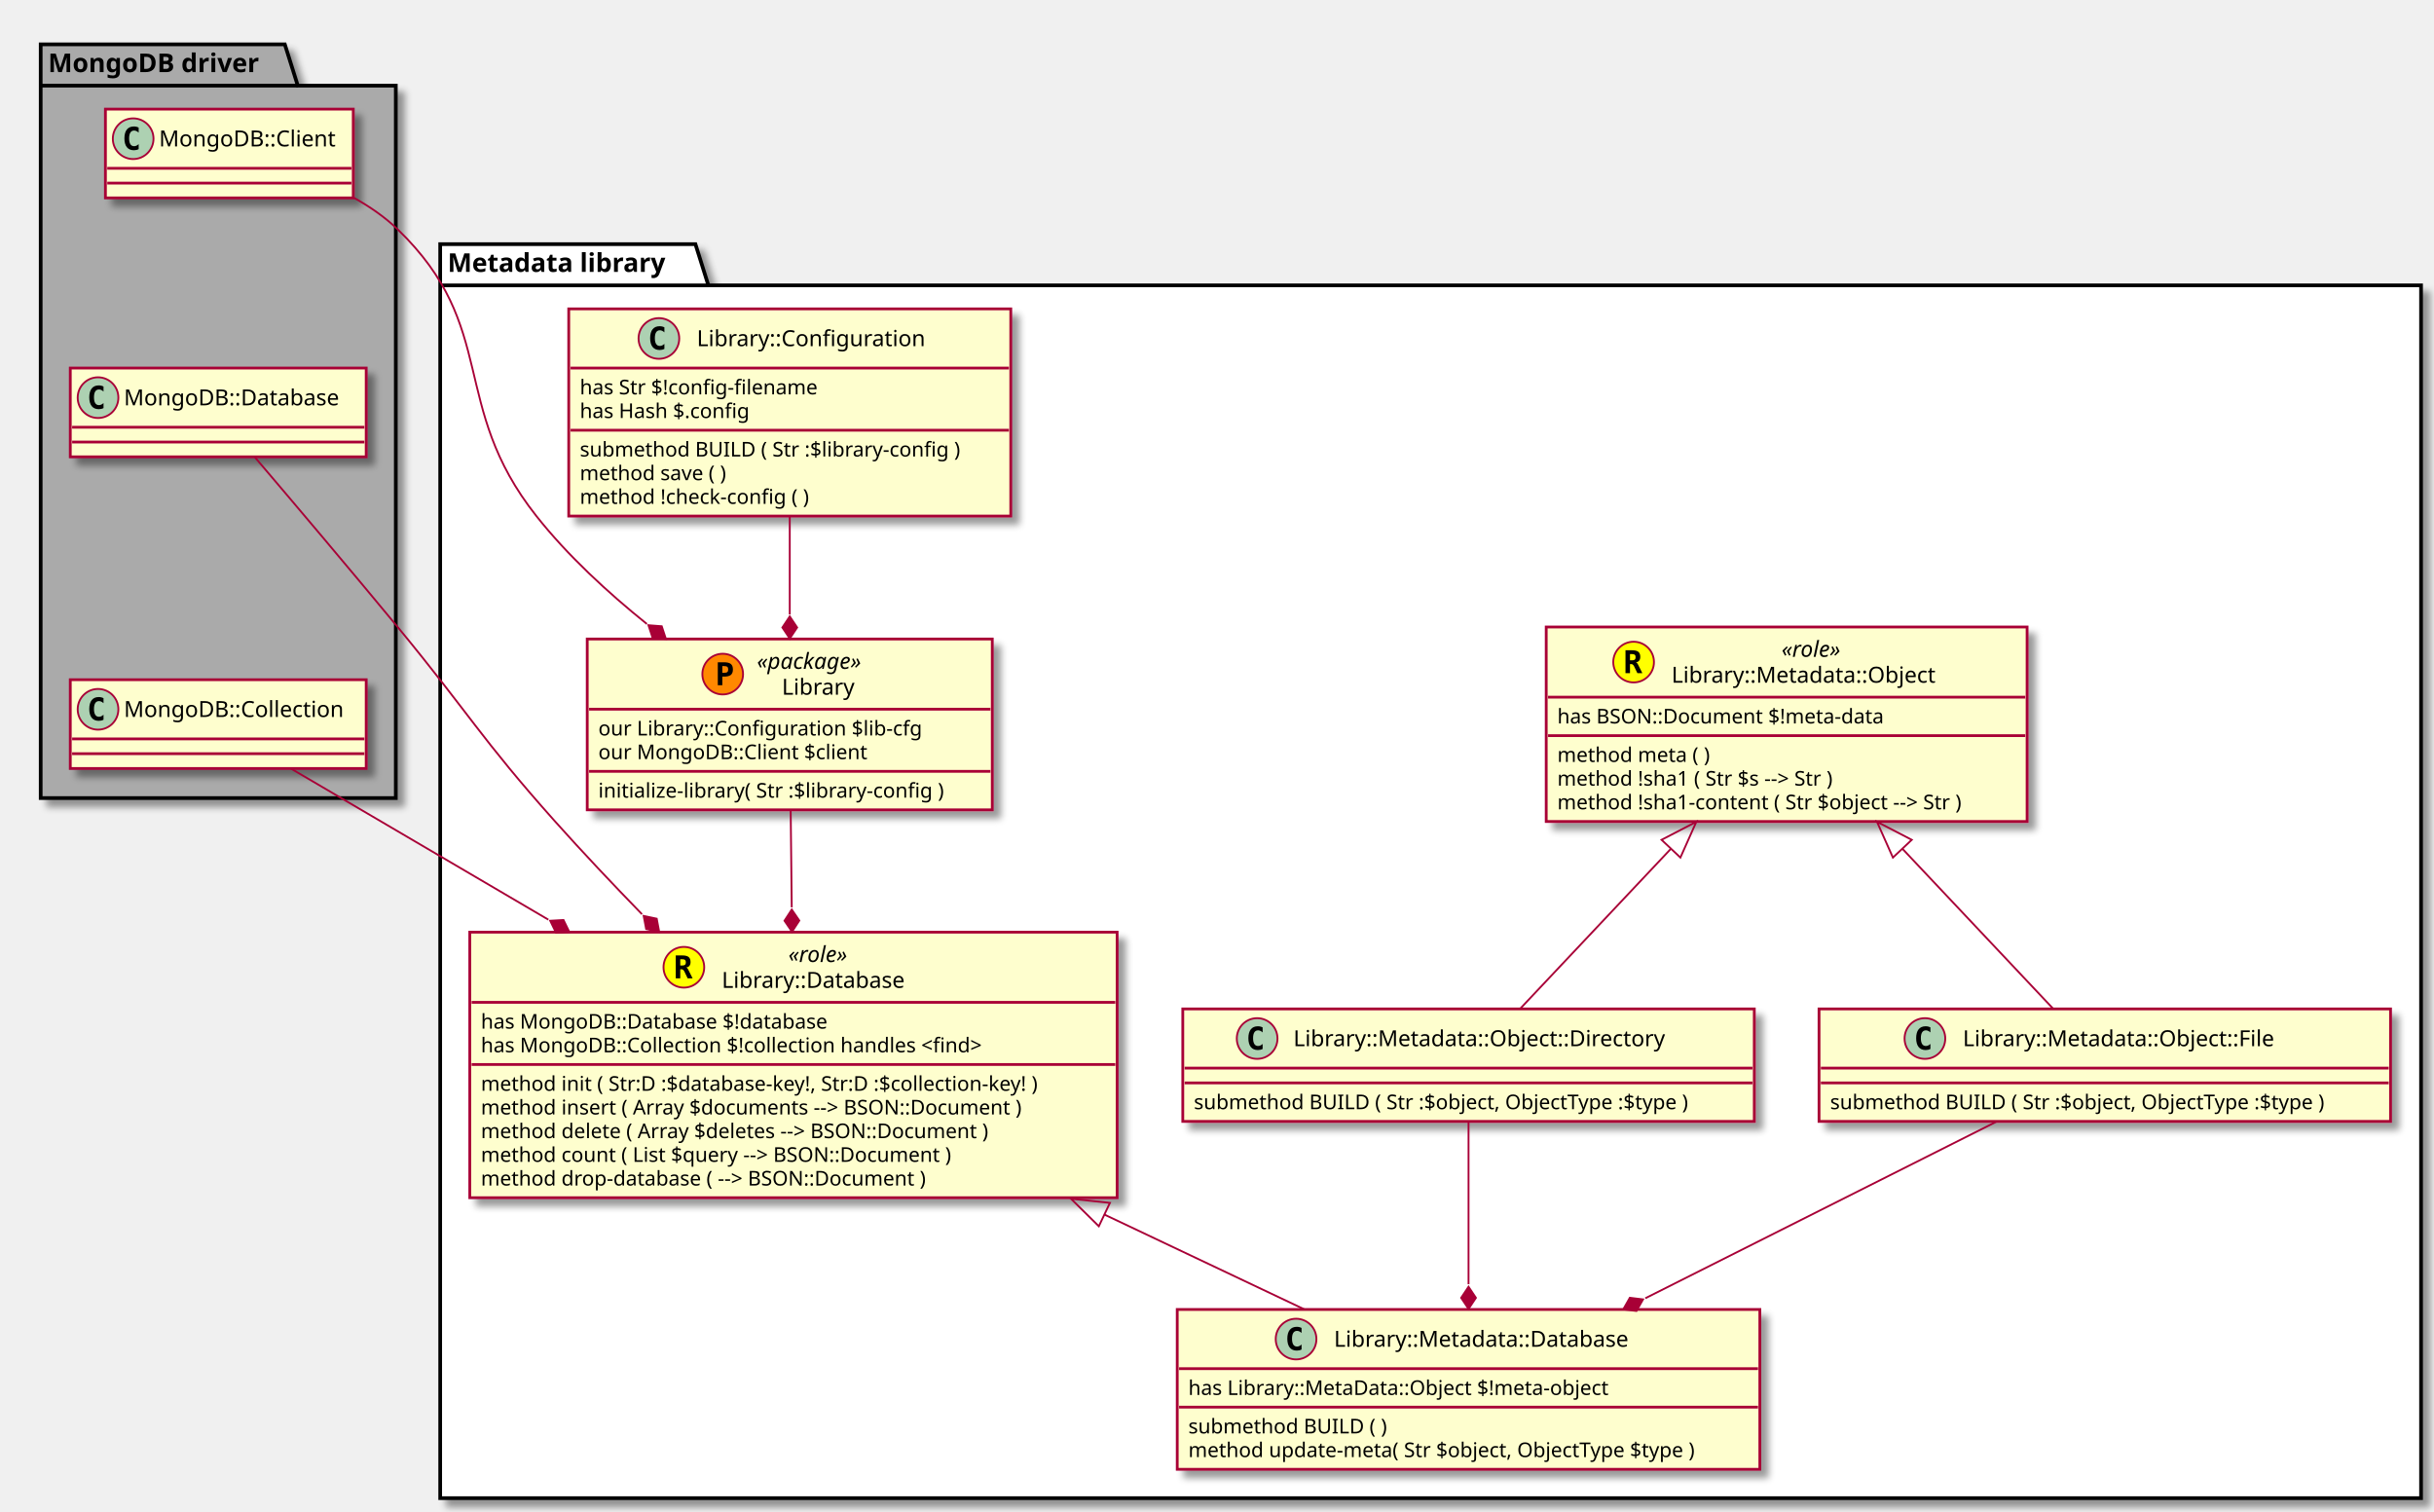
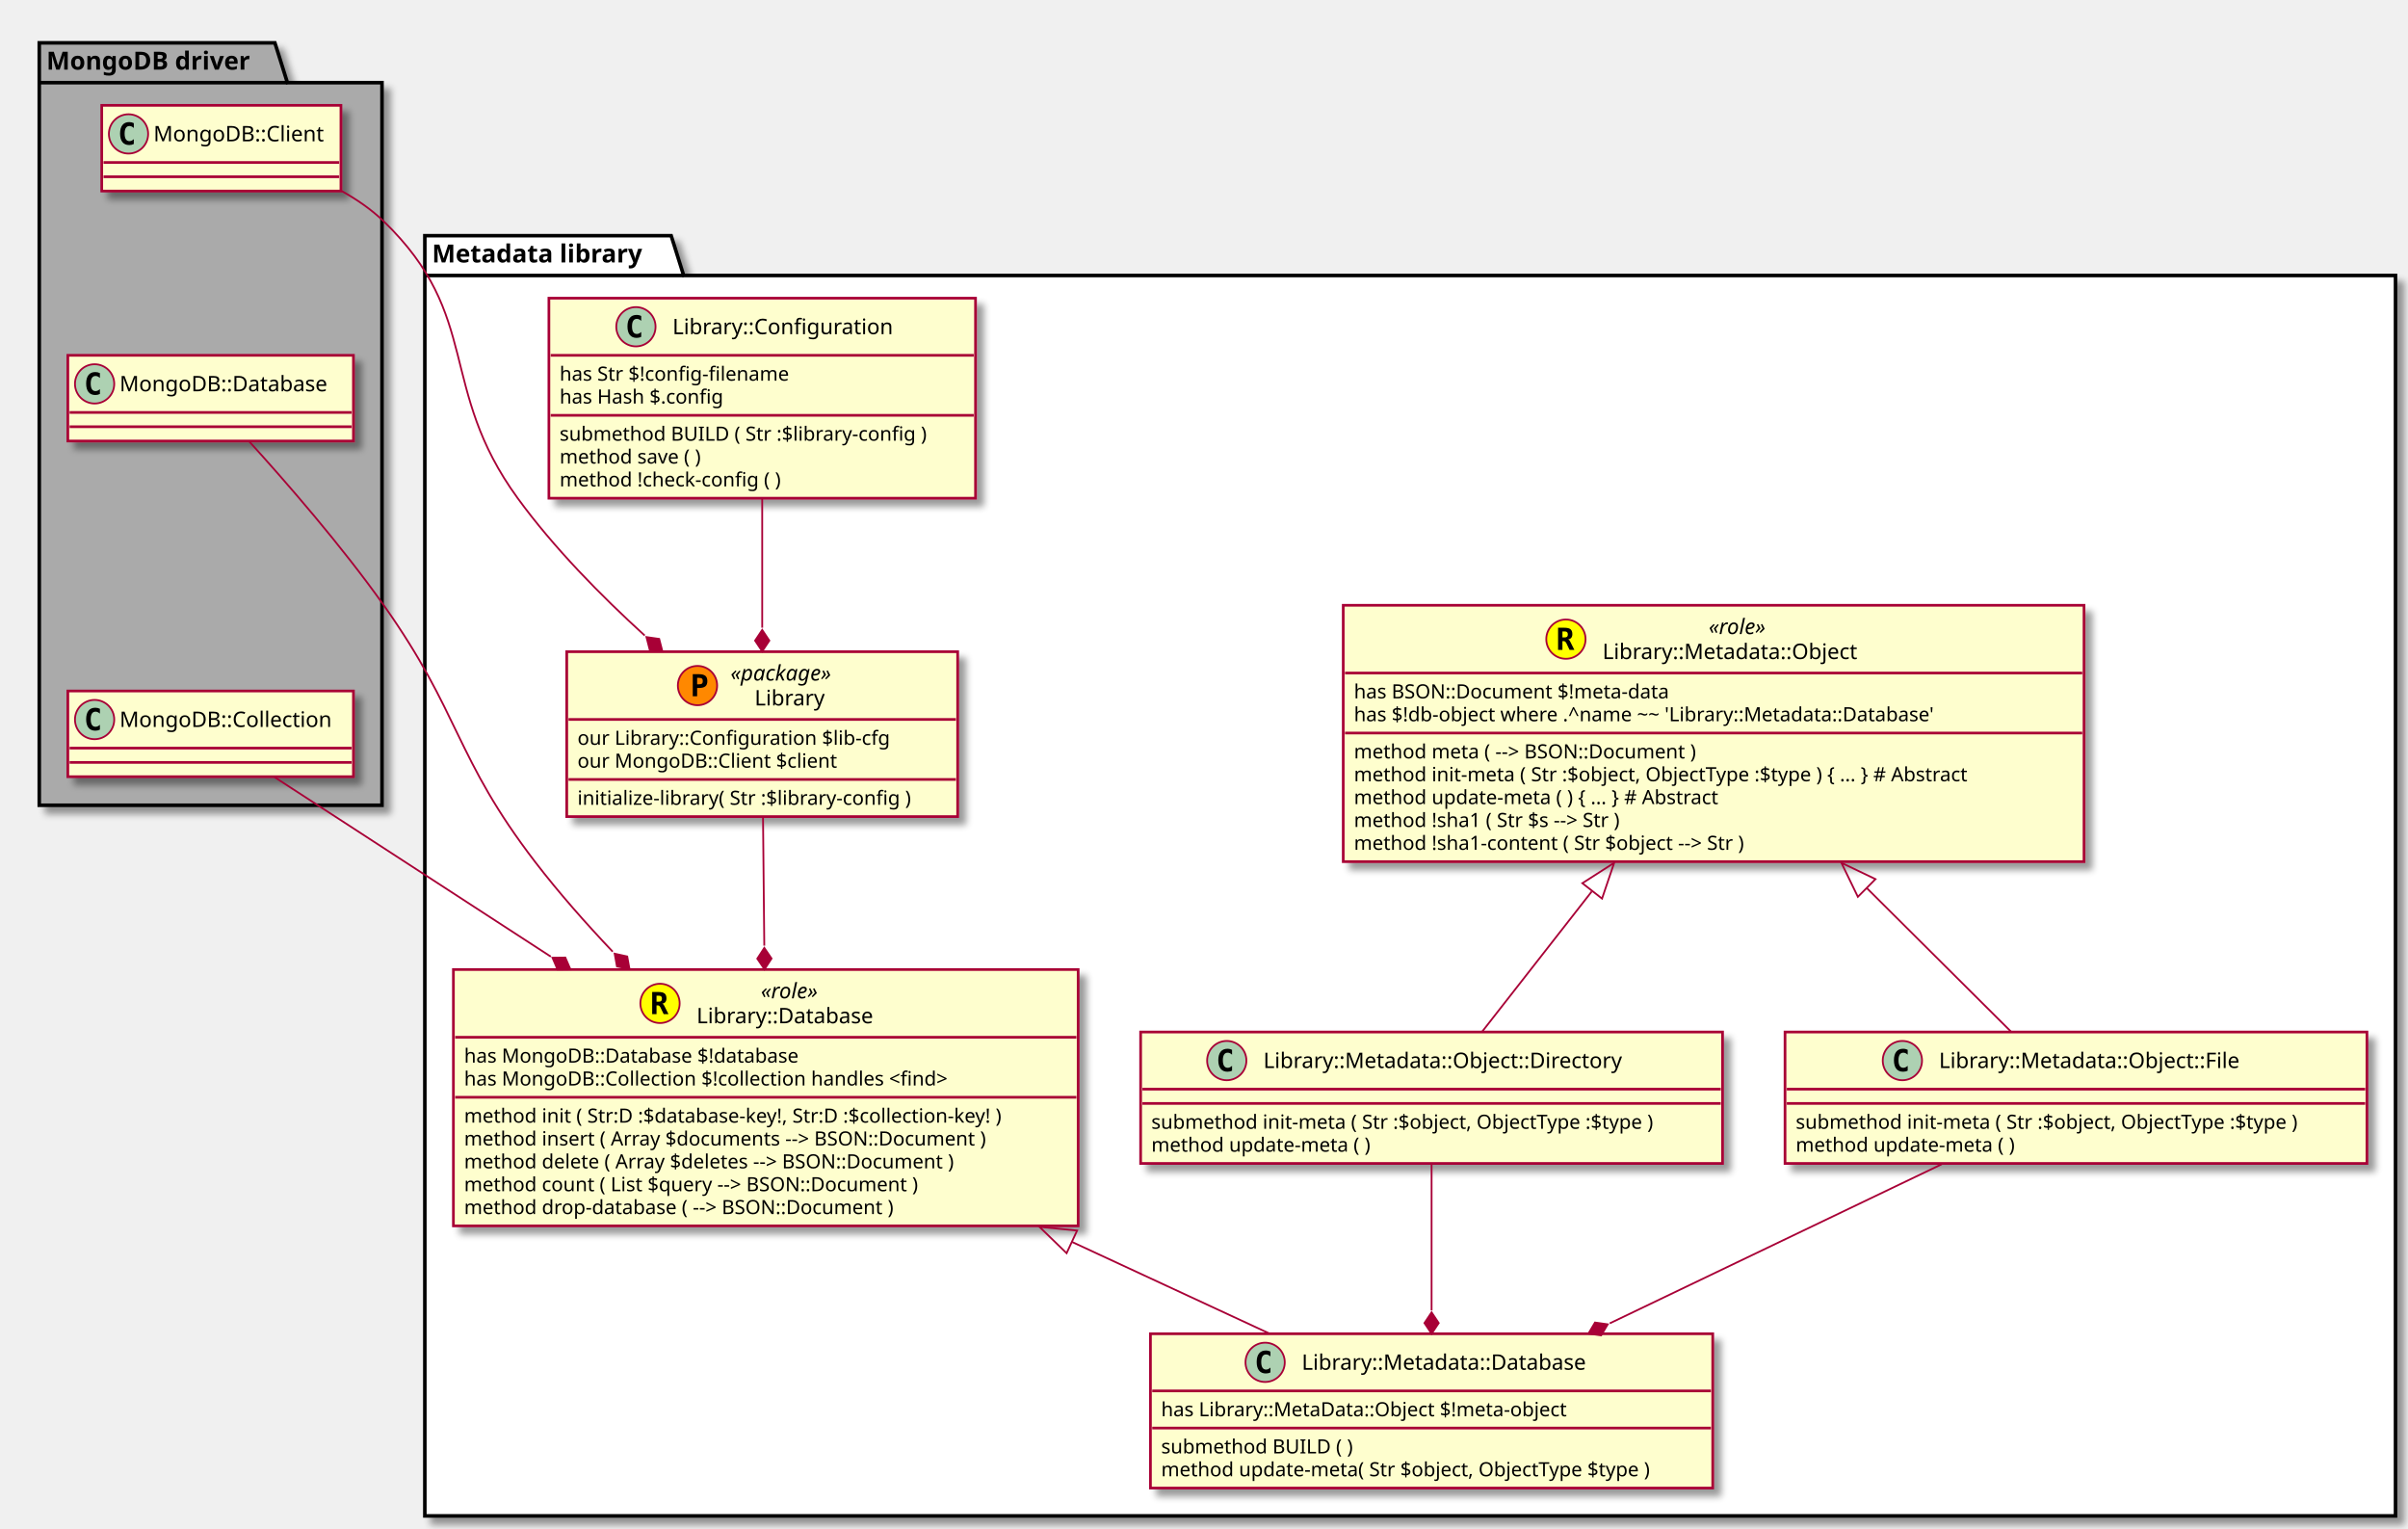
- <svg xmlns="http://www.w3.org/2000/svg" contentScriptType="application/ecmascript" contentStyleType="text/css" height="817px" preserveAspectRatio="none" style="width:1316px;height:817px;" version="1.1" viewBox="0 0 1316 817" width="1316px" zoomAndPan="magnify">
+ <svg xmlns="http://www.w3.org/2000/svg" contentScriptType="application/ecmascript" contentStyleType="text/css" height="856px" preserveAspectRatio="none" style="width:1349px;height:856px;" version="1.1" viewBox="0 0 1349 856" width="1349px" zoomAndPan="magnify">
  <defs>
-     <filter height="300%" id="fwactf0" width="300%" x="-1" y="-1">
+     <filter height="300%" id="f2e42k4" width="300%" x="-1" y="-1">
      <feGaussianBlur result="blurOut" stdDeviation="2.0" />
      <feColorMatrix in="blurOut" result="blurOut2" type="matrix" values="0 0 0 0 0 0 0 0 0 0 0 0 0 0 0 0 0 0 .4 0" />
      <feOffset dx="4.0" dy="4.0" in="blurOut2" result="blurOut3" />
      <feBlend in="SourceGraphic" in2="blurOut3" mode="normal" />
    </filter>
  </defs>
  <g>
-     <polygon fill="#AAAAAA" filter="url(#fwactf0)" points="22,24,154,24,161,46.297,214,46.297,214,431.5,22,431.5,22,24" style="stroke: #000000; stroke-width: 2.0;" />
+     <polygon fill="#AAAAAA" filter="url(#f2e42k4)" points="22,24,154,24,161,46.297,214,46.297,214,451,22,451,22,24" style="stroke: #000000; stroke-width: 2.0;" />
    <line style="stroke: #000000; stroke-width: 2.0;" x1="22" x2="161" y1="46.297" y2="46.297" />
    <text fill="#000000" font-family="sans-serif" font-size="14" font-weight="bold" lengthAdjust="spacingAndGlyphs" textLength="126" x="26" y="38.995">MongoDB driver</text>
-     <polygon fill="#FFFFFF" filter="url(#fwactf0)" points="238,132,376,132,383,154.297,1309,154.297,1309,810,238,810,238,132" style="stroke: #000000; stroke-width: 2.0;" />
+     <polygon fill="#FFFFFF" filter="url(#f2e42k4)" points="238,132,376,132,383,154.297,1342,154.297,1342,849,238,849,238,132" style="stroke: #000000; stroke-width: 2.0;" />
    <line style="stroke: #000000; stroke-width: 2.0;" x1="238" x2="383" y1="154.297" y2="154.297" />
    <text fill="#000000" font-family="sans-serif" font-size="14" font-weight="bold" lengthAdjust="spacingAndGlyphs" textLength="127" x="242" y="146.995">Metadata library</text>
-     <rect fill="#FEFECE" filter="url(#fwactf0)" height="48" style="stroke: #A80036; stroke-width: 1.5;" width="134" x="57" y="59" />
+     <rect fill="#FEFECE" filter="url(#f2e42k4)" height="48" style="stroke: #A80036; stroke-width: 1.5;" width="134" x="57" y="59" />
    <ellipse cx="72" cy="75" fill="#ADD1B2" rx="11" ry="11" style="stroke: #A80036; stroke-width: 1.0;" />
    <path d="M74.969,80.641 Q74.391,80.938 73.75,81.086 Q73.109,81.234 72.406,81.234 Q69.906,81.234 68.586,79.586 Q67.266,77.938 67.266,74.812 Q67.266,71.688 68.586,70.031 Q69.906,68.375 72.406,68.375 Q73.109,68.375 73.758,68.531 Q74.406,68.688 74.969,68.984 L74.969,71.703 Q74.344,71.125 73.75,70.852 Q73.156,70.578 72.531,70.578 Q71.188,70.578 70.5,71.648 Q69.812,72.719 69.812,74.812 Q69.812,76.906 70.5,77.977 Q71.188,79.047 72.531,79.047 Q73.156,79.047 73.75,78.773 Q74.344,78.5 74.969,77.922 L74.969,80.641 Z " />
    <text fill="#000000" font-family="sans-serif" font-size="12" lengthAdjust="spacingAndGlyphs" textLength="102" x="86" y="79.154">MongoDB::Client</text>
    <line style="stroke: #A80036; stroke-width: 1.5;" x1="58" x2="190" y1="91" y2="91" />
    <line style="stroke: #A80036; stroke-width: 1.5;" x1="58" x2="190" y1="99" y2="99" />
-     <rect fill="#FEFECE" filter="url(#fwactf0)" height="48" style="stroke: #A80036; stroke-width: 1.5;" width="160" x="38" y="199" />
+     <rect fill="#FEFECE" filter="url(#f2e42k4)" height="48" style="stroke: #A80036; stroke-width: 1.5;" width="160" x="38" y="199" />
    <ellipse cx="53" cy="215" fill="#ADD1B2" rx="11" ry="11" style="stroke: #A80036; stroke-width: 1.0;" />
    <path d="M55.969,220.641 Q55.391,220.938 54.75,221.086 Q54.109,221.234 53.406,221.234 Q50.906,221.234 49.586,219.586 Q48.266,217.938 48.266,214.812 Q48.266,211.688 49.586,210.031 Q50.906,208.375 53.406,208.375 Q54.109,208.375 54.758,208.531 Q55.406,208.688 55.969,208.984 L55.969,211.703 Q55.344,211.125 54.75,210.852 Q54.156,210.578 53.531,210.578 Q52.188,210.578 51.5,211.648 Q50.812,212.719 50.812,214.812 Q50.812,216.906 51.5,217.977 Q52.188,219.047 53.531,219.047 Q54.156,219.047 54.75,218.773 Q55.344,218.5 55.969,217.922 L55.969,220.641 Z " />
    <text fill="#000000" font-family="sans-serif" font-size="12" lengthAdjust="spacingAndGlyphs" textLength="128" x="67" y="219.154">MongoDB::Database</text>
    <line style="stroke: #A80036; stroke-width: 1.5;" x1="39" x2="197" y1="231" y2="231" />
    <line style="stroke: #A80036; stroke-width: 1.5;" x1="39" x2="197" y1="239" y2="239" />
-     <rect fill="#FEFECE" filter="url(#fwactf0)" height="48" style="stroke: #A80036; stroke-width: 1.5;" width="160" x="38" y="367.5" />
-     <ellipse cx="53" cy="383.5" fill="#ADD1B2" rx="11" ry="11" style="stroke: #A80036; stroke-width: 1.0;" />
-     <path d="M55.969,389.141 Q55.391,389.438 54.75,389.586 Q54.109,389.734 53.406,389.734 Q50.906,389.734 49.586,388.086 Q48.266,386.438 48.266,383.312 Q48.266,380.188 49.586,378.531 Q50.906,376.875 53.406,376.875 Q54.109,376.875 54.758,377.031 Q55.406,377.188 55.969,377.484 L55.969,380.203 Q55.344,379.625 54.75,379.352 Q54.156,379.078 53.531,379.078 Q52.188,379.078 51.5,380.148 Q50.812,381.219 50.812,383.312 Q50.812,385.406 51.5,386.477 Q52.188,387.547 53.531,387.547 Q54.156,387.547 54.75,387.273 Q55.344,387 55.969,386.422 L55.969,389.141 Z " />
-     <text fill="#000000" font-family="sans-serif" font-size="12" lengthAdjust="spacingAndGlyphs" textLength="128" x="67" y="387.654">MongoDB::Collection</text>
-     <line style="stroke: #A80036; stroke-width: 1.5;" x1="39" x2="197" y1="399.5" y2="399.5" />
-     <line style="stroke: #A80036; stroke-width: 1.5;" x1="39" x2="197" y1="407.5" y2="407.5" />
-     <rect fill="#FEFECE" filter="url(#fwactf0)" height="92.352" style="stroke: #A80036; stroke-width: 1.5;" width="219" x="317.5" y="345.5" />
-     <ellipse cx="390.75" cy="364.469" fill="#FF8800" rx="11" ry="11" style="stroke: #A80036; stroke-width: 1.0;" />
-     <path d="M390.547,360.141 L390.547,363.766 L391.547,363.766 Q392.75,363.766 393.234,363.359 Q393.719,362.953 393.719,361.953 Q393.719,360.953 393.234,360.547 Q392.75,360.141 391.547,360.141 L390.547,360.141 Z M388.094,358.078 L391.453,358.078 Q394.016,358.078 395.141,358.992 Q396.266,359.906 396.266,361.953 Q396.266,364 395.141,364.914 Q394.016,365.828 391.453,365.828 L390.547,365.828 L390.547,370.469 L388.094,370.469 L388.094,358.078 Z " />
-     <text fill="#000000" font-family="sans-serif" font-size="12" font-style="italic" lengthAdjust="spacingAndGlyphs" textLength="68" x="409.25" y="361.639">«package»</text>
-     <text fill="#000000" font-family="sans-serif" font-size="12" lengthAdjust="spacingAndGlyphs" textLength="41" x="422.75" y="375.607">Library</text>
-     <line style="stroke: #A80036; stroke-width: 1.5;" x1="318.5" x2="535.5" y1="383.438" y2="383.438" />
-     <text fill="#000000" font-family="sans-serif" font-size="11" lengthAdjust="spacingAndGlyphs" textLength="191" x="323.5" y="397.648">our Library::Configuration $lib-cfg</text>
-     <text fill="#000000" font-family="sans-serif" font-size="11" lengthAdjust="spacingAndGlyphs" textLength="157" x="323.5" y="410.453">our MongoDB::Client $client</text>
-     <line style="stroke: #A80036; stroke-width: 1.5;" x1="318.5" x2="535.5" y1="417.047" y2="417.047" />
-     <text fill="#000000" font-family="sans-serif" font-size="11" lengthAdjust="spacingAndGlyphs" textLength="207" x="323.5" y="431.257">initialize-library( Str :$library-config )</text>
-     <rect fill="#FEFECE" filter="url(#fwactf0)" height="112.023" style="stroke: #A80036; stroke-width: 1.5;" width="239" x="307.5" y="167" />
+     <rect fill="#FEFECE" filter="url(#f2e42k4)" height="48" style="stroke: #A80036; stroke-width: 1.5;" width="160" x="38" y="387" />
+     <ellipse cx="53" cy="403" fill="#ADD1B2" rx="11" ry="11" style="stroke: #A80036; stroke-width: 1.0;" />
+     <path d="M55.969,408.641 Q55.391,408.938 54.75,409.086 Q54.109,409.234 53.406,409.234 Q50.906,409.234 49.586,407.586 Q48.266,405.938 48.266,402.812 Q48.266,399.688 49.586,398.031 Q50.906,396.375 53.406,396.375 Q54.109,396.375 54.758,396.531 Q55.406,396.688 55.969,396.984 L55.969,399.703 Q55.344,399.125 54.75,398.852 Q54.156,398.578 53.531,398.578 Q52.188,398.578 51.5,399.648 Q50.812,400.719 50.812,402.812 Q50.812,404.906 51.5,405.977 Q52.188,407.047 53.531,407.047 Q54.156,407.047 54.75,406.773 Q55.344,406.5 55.969,405.922 L55.969,408.641 Z " />
+     <text fill="#000000" font-family="sans-serif" font-size="12" lengthAdjust="spacingAndGlyphs" textLength="128" x="67" y="407.154">MongoDB::Collection</text>
+     <line style="stroke: #A80036; stroke-width: 1.5;" x1="39" x2="197" y1="419" y2="419" />
+     <line style="stroke: #A80036; stroke-width: 1.5;" x1="39" x2="197" y1="427" y2="427" />
+     <rect fill="#FEFECE" filter="url(#f2e42k4)" height="92.352" style="stroke: #A80036; stroke-width: 1.5;" width="219" x="317.5" y="365" />
+     <ellipse cx="390.75" cy="383.969" fill="#FF8800" rx="11" ry="11" style="stroke: #A80036; stroke-width: 1.0;" />
+     <path d="M390.547,379.641 L390.547,383.266 L391.547,383.266 Q392.75,383.266 393.234,382.859 Q393.719,382.453 393.719,381.453 Q393.719,380.453 393.234,380.047 Q392.75,379.641 391.547,379.641 L390.547,379.641 Z M388.094,377.578 L391.453,377.578 Q394.016,377.578 395.141,378.492 Q396.266,379.406 396.266,381.453 Q396.266,383.5 395.141,384.414 Q394.016,385.328 391.453,385.328 L390.547,385.328 L390.547,389.969 L388.094,389.969 L388.094,377.578 Z " />
+     <text fill="#000000" font-family="sans-serif" font-size="12" font-style="italic" lengthAdjust="spacingAndGlyphs" textLength="68" x="409.25" y="381.139">«package»</text>
+     <text fill="#000000" font-family="sans-serif" font-size="12" lengthAdjust="spacingAndGlyphs" textLength="41" x="422.75" y="395.107">Library</text>
+     <line style="stroke: #A80036; stroke-width: 1.5;" x1="318.5" x2="535.5" y1="402.938" y2="402.938" />
+     <text fill="#000000" font-family="sans-serif" font-size="11" lengthAdjust="spacingAndGlyphs" textLength="191" x="323.5" y="417.148">our Library::Configuration $lib-cfg</text>
+     <text fill="#000000" font-family="sans-serif" font-size="11" lengthAdjust="spacingAndGlyphs" textLength="157" x="323.5" y="429.953">our MongoDB::Client $client</text>
+     <line style="stroke: #A80036; stroke-width: 1.5;" x1="318.5" x2="535.5" y1="436.547" y2="436.547" />
+     <text fill="#000000" font-family="sans-serif" font-size="11" lengthAdjust="spacingAndGlyphs" textLength="207" x="323.5" y="450.757">initialize-library( Str :$library-config )</text>
+     <rect fill="#FEFECE" filter="url(#f2e42k4)" height="112.023" style="stroke: #A80036; stroke-width: 1.5;" width="239" x="307.5" y="167" />
    <ellipse cx="356.25" cy="183" fill="#ADD1B2" rx="11" ry="11" style="stroke: #A80036; stroke-width: 1.0;" />
    <path d="M359.219,188.641 Q358.641,188.938 358,189.086 Q357.359,189.234 356.656,189.234 Q354.156,189.234 352.836,187.586 Q351.516,185.938 351.516,182.812 Q351.516,179.688 352.836,178.031 Q354.156,176.375 356.656,176.375 Q357.359,176.375 358.008,176.531 Q358.656,176.688 359.219,176.984 L359.219,179.703 Q358.594,179.125 358,178.852 Q357.406,178.578 356.781,178.578 Q355.438,178.578 354.75,179.648 Q354.062,180.719 354.062,182.812 Q354.062,184.906 354.75,185.977 Q355.438,187.047 356.781,187.047 Q357.406,187.047 358,186.773 Q358.594,186.5 359.219,185.922 L359.219,188.641 Z " />
    <text fill="#000000" font-family="sans-serif" font-size="12" lengthAdjust="spacingAndGlyphs" textLength="133" x="376.75" y="187.154">Library::Configuration</text>
    <line style="stroke: #A80036; stroke-width: 1.5;" x1="308.5" x2="545.5" y1="199" y2="199" />
    <text fill="#000000" font-family="sans-serif" font-size="11" lengthAdjust="spacingAndGlyphs" textLength="143" x="313.5" y="213.21">has Str $!config-filename</text>
    <text fill="#000000" font-family="sans-serif" font-size="11" lengthAdjust="spacingAndGlyphs" textLength="103" x="313.5" y="226.015">has Hash $.config</text>
    <line style="stroke: #A80036; stroke-width: 1.5;" x1="308.5" x2="545.5" y1="232.609" y2="232.609" />
    <text fill="#000000" font-family="sans-serif" font-size="11" lengthAdjust="spacingAndGlyphs" textLength="227" x="313.5" y="246.82">submethod BUILD ( Str :$library-config )</text>
    <text fill="#000000" font-family="sans-serif" font-size="11" lengthAdjust="spacingAndGlyphs" textLength="90" x="313.5" y="259.625">method save ( )</text>
    <text fill="#000000" font-family="sans-serif" font-size="11" lengthAdjust="spacingAndGlyphs" textLength="136" x="313.5" y="272.429">method !check-config ( )</text>
-     <rect fill="#FEFECE" filter="url(#fwactf0)" height="143.57" style="stroke: #A80036; stroke-width: 1.5;" width="350" x="254" y="504" />
-     <ellipse cx="369.75" cy="522.969" fill="#FFFF00" rx="11" ry="11" style="stroke: #A80036; stroke-width: 1.0;" />
-     <path d="M370.953,523.109 Q371.312,523.188 371.586,523.461 Q371.859,523.734 372.25,524.516 L374.484,528.969 L371.797,528.969 L370.297,525.844 Q370.234,525.703 370.125,525.469 Q369.469,524.078 368.578,524.078 L367.797,524.078 L367.797,528.969 L365.359,528.969 L365.359,516.578 L368.891,516.578 Q371.281,516.578 372.32,517.422 Q373.359,518.266 373.359,520.172 Q373.359,521.453 372.742,522.211 Q372.125,522.969 370.953,523.109 Z M367.797,518.641 L367.797,522.016 L368.953,522.016 Q369.969,522.016 370.398,521.617 Q370.828,521.219 370.828,520.312 Q370.828,519.422 370.398,519.031 Q369.969,518.641 368.953,518.641 L367.797,518.641 Z " />
-     <text fill="#000000" font-family="sans-serif" font-size="12" font-style="italic" lengthAdjust="spacingAndGlyphs" textLength="38" x="426.25" y="520.139">«role»</text>
-     <text fill="#000000" font-family="sans-serif" font-size="12" lengthAdjust="spacingAndGlyphs" textLength="110" x="390.25" y="534.107">Library::Database</text>
-     <line style="stroke: #A80036; stroke-width: 1.5;" x1="255" x2="603" y1="541.938" y2="541.938" />
-     <text fill="#000000" font-family="sans-serif" font-size="11" lengthAdjust="spacingAndGlyphs" textLength="207" x="260" y="556.148">has MongoDB::Database $!database</text>
-     <text fill="#000000" font-family="sans-serif" font-size="11" lengthAdjust="spacingAndGlyphs" textLength="300" x="260" y="568.953">has MongoDB::Collection $!collection handles &lt;find&gt;</text>
-     <line style="stroke: #A80036; stroke-width: 1.5;" x1="255" x2="603" y1="575.547" y2="575.547" />
-     <text fill="#000000" font-family="sans-serif" font-size="11" lengthAdjust="spacingAndGlyphs" textLength="338" x="260" y="589.757">method init ( Str:D :$database-key!, Str:D :$collection-key! )</text>
-     <text fill="#000000" font-family="sans-serif" font-size="11" lengthAdjust="spacingAndGlyphs" textLength="327" x="260" y="602.562">method insert ( Array $documents --&gt; BSON::Document )</text>
-     <text fill="#000000" font-family="sans-serif" font-size="11" lengthAdjust="spacingAndGlyphs" textLength="308" x="260" y="615.367">method delete ( Array $deletes --&gt; BSON::Document )</text>
-     <text fill="#000000" font-family="sans-serif" font-size="11" lengthAdjust="spacingAndGlyphs" textLength="284" x="260" y="628.171">method count ( List $query --&gt; BSON::Document )</text>
-     <text fill="#000000" font-family="sans-serif" font-size="11" lengthAdjust="spacingAndGlyphs" textLength="269" x="260" y="640.976">method drop-database ( --&gt; BSON::Document )</text>
-     <rect fill="#FEFECE" filter="url(#fwactf0)" height="86.414" style="stroke: #A80036; stroke-width: 1.5;" width="315" x="636.5" y="708" />
-     <ellipse cx="700.75" cy="724" fill="#ADD1B2" rx="11" ry="11" style="stroke: #A80036; stroke-width: 1.0;" />
-     <path d="M703.719,729.641 Q703.141,729.938 702.5,730.086 Q701.859,730.234 701.156,730.234 Q698.656,730.234 697.336,728.586 Q696.016,726.938 696.016,723.812 Q696.016,720.688 697.336,719.031 Q698.656,717.375 701.156,717.375 Q701.859,717.375 702.508,717.531 Q703.156,717.688 703.719,717.984 L703.719,720.703 Q703.094,720.125 702.5,719.852 Q701.906,719.578 701.281,719.578 Q699.938,719.578 699.25,720.648 Q698.562,721.719 698.562,723.812 Q698.562,725.906 699.25,726.977 Q699.938,728.047 701.281,728.047 Q701.906,728.047 702.5,727.773 Q703.094,727.5 703.719,726.922 L703.719,729.641 Z " />
-     <text fill="#000000" font-family="sans-serif" font-size="12" lengthAdjust="spacingAndGlyphs" textLength="178" x="721.25" y="728.154">Library::Metadata::Database</text>
-     <line style="stroke: #A80036; stroke-width: 1.5;" x1="637.5" x2="950.5" y1="740" y2="740" />
-     <text fill="#000000" font-family="sans-serif" font-size="11" lengthAdjust="spacingAndGlyphs" textLength="250" x="642.5" y="754.21">has Library::MetaData::Object $!meta-object</text>
-     <line style="stroke: #A80036; stroke-width: 1.5;" x1="637.5" x2="950.5" y1="760.805" y2="760.805" />
-     <text fill="#000000" font-family="sans-serif" font-size="11" lengthAdjust="spacingAndGlyphs" textLength="117" x="642.5" y="775.015">submethod BUILD ( )</text>
-     <text fill="#000000" font-family="sans-serif" font-size="11" lengthAdjust="spacingAndGlyphs" textLength="303" x="642.5" y="787.82">method update-meta( Str $object, ObjectType $type )</text>
-     <rect fill="#FEFECE" filter="url(#fwactf0)" height="105.156" style="stroke: #A80036; stroke-width: 1.5;" width="260" x="836" y="339" />
-     <ellipse cx="883.25" cy="357.969" fill="#FFFF00" rx="11" ry="11" style="stroke: #A80036; stroke-width: 1.0;" />
-     <path d="M884.453,358.109 Q884.812,358.188 885.086,358.461 Q885.359,358.734 885.75,359.516 L887.984,363.969 L885.297,363.969 L883.797,360.844 Q883.734,360.703 883.625,360.469 Q882.969,359.078 882.078,359.078 L881.297,359.078 L881.297,363.969 L878.859,363.969 L878.859,351.578 L882.391,351.578 Q884.781,351.578 885.82,352.422 Q886.859,353.266 886.859,355.172 Q886.859,356.453 886.242,357.211 Q885.625,357.969 884.453,358.109 Z M881.297,353.641 L881.297,357.016 L882.453,357.016 Q883.469,357.016 883.898,356.617 Q884.328,356.219 884.328,355.312 Q884.328,354.422 883.898,354.031 Q883.469,353.641 882.453,353.641 L881.297,353.641 Z " />
-     <text fill="#000000" font-family="sans-serif" font-size="12" font-style="italic" lengthAdjust="spacingAndGlyphs" textLength="38" x="963.25" y="355.139">«role»</text>
-     <text fill="#000000" font-family="sans-serif" font-size="12" lengthAdjust="spacingAndGlyphs" textLength="157" x="903.75" y="369.107">Library::Metadata::Object</text>
-     <line style="stroke: #A80036; stroke-width: 1.5;" x1="837" x2="1095" y1="376.938" y2="376.938" />
-     <text fill="#000000" font-family="sans-serif" font-size="11" lengthAdjust="spacingAndGlyphs" textLength="195" x="842" y="391.148">has BSON::Document $!meta-data</text>
-     <line style="stroke: #A80036; stroke-width: 1.5;" x1="837" x2="1095" y1="397.742" y2="397.742" />
-     <text fill="#000000" font-family="sans-serif" font-size="11" lengthAdjust="spacingAndGlyphs" textLength="92" x="842" y="411.953">method meta ( )</text>
-     <text fill="#000000" font-family="sans-serif" font-size="11" lengthAdjust="spacingAndGlyphs" textLength="175" x="842" y="424.757">method !sha1 ( Str $s --&gt; Str )</text>
-     <text fill="#000000" font-family="sans-serif" font-size="11" lengthAdjust="spacingAndGlyphs" textLength="248" x="842" y="437.562">method !sha1-content ( Str $object --&gt; Str )</text>
-     <rect fill="#FEFECE" filter="url(#fwactf0)" height="60.805" style="stroke: #A80036; stroke-width: 1.5;" width="309" x="983.5" y="545.5" />
-     <ellipse cx="1040.75" cy="561.5" fill="#ADD1B2" rx="11" ry="11" style="stroke: #A80036; stroke-width: 1.0;" />
-     <path d="M1043.719,567.141 Q1043.141,567.438 1042.5,567.586 Q1041.859,567.734 1041.156,567.734 Q1038.656,567.734 1037.336,566.086 Q1036.016,564.438 1036.016,561.312 Q1036.016,558.188 1037.336,556.531 Q1038.656,554.875 1041.156,554.875 Q1041.859,554.875 1042.508,555.031 Q1043.156,555.188 1043.719,555.484 L1043.719,558.203 Q1043.094,557.625 1042.5,557.352 Q1041.906,557.078 1041.281,557.078 Q1039.938,557.078 1039.25,558.148 Q1038.562,559.219 1038.562,561.312 Q1038.562,563.406 1039.25,564.477 Q1039.938,565.547 1041.281,565.547 Q1041.906,565.547 1042.5,565.273 Q1043.094,565 1043.719,564.422 L1043.719,567.141 Z " />
-     <text fill="#000000" font-family="sans-serif" font-size="12" lengthAdjust="spacingAndGlyphs" textLength="186" x="1061.25" y="565.654">Library::Metadata::Object::File</text>
-     <line style="stroke: #A80036; stroke-width: 1.5;" x1="984.5" x2="1291.5" y1="577.5" y2="577.5" />
-     <line style="stroke: #A80036; stroke-width: 1.5;" x1="984.5" x2="1291.5" y1="585.5" y2="585.5" />
-     <text fill="#000000" font-family="sans-serif" font-size="11" lengthAdjust="spacingAndGlyphs" textLength="297" x="989.5" y="599.71">submethod BUILD ( Str :$object, ObjectType :$type )</text>
-     <rect fill="#FEFECE" filter="url(#fwactf0)" height="60.805" style="stroke: #A80036; stroke-width: 1.5;" width="309" x="639.5" y="545.5" />
-     <ellipse cx="679.7" cy="561.5" fill="#ADD1B2" rx="11" ry="11" style="stroke: #A80036; stroke-width: 1.0;" />
-     <path d="M682.669,567.141 Q682.091,567.438 681.45,567.586 Q680.809,567.734 680.106,567.734 Q677.606,567.734 676.286,566.086 Q674.966,564.438 674.966,561.312 Q674.966,558.188 676.286,556.531 Q677.606,554.875 680.106,554.875 Q680.809,554.875 681.458,555.031 Q682.106,555.188 682.669,555.484 L682.669,558.203 Q682.044,557.625 681.45,557.352 Q680.856,557.078 680.231,557.078 Q678.888,557.078 678.2,558.148 Q677.513,559.219 677.513,561.312 Q677.513,563.406 678.2,564.477 Q678.888,565.547 680.231,565.547 Q680.856,565.547 681.45,565.273 Q682.044,565 682.669,564.422 L682.669,567.141 Z " />
-     <text fill="#000000" font-family="sans-serif" font-size="12" lengthAdjust="spacingAndGlyphs" textLength="221" x="699.3" y="565.654">Library::Metadata::Object::Directory</text>
-     <line style="stroke: #A80036; stroke-width: 1.5;" x1="640.5" x2="947.5" y1="577.5" y2="577.5" />
-     <line style="stroke: #A80036; stroke-width: 1.5;" x1="640.5" x2="947.5" y1="585.5" y2="585.5" />
-     <text fill="#000000" font-family="sans-serif" font-size="11" lengthAdjust="spacingAndGlyphs" textLength="297" x="645.5" y="599.71">submethod BUILD ( Str :$object, ObjectType :$type )</text>
-     <path d="M191.102,106.813 C199.775,111.605 208.043,117.292 215,124 C270.094,177.117 242.527,218.974 290,279 C306.92,300.394 328.621,320.382 349.738,337.357 " fill="none" style="stroke: #A80036; stroke-width: 1.0;" />
-     <polygon fill="#A80036" points="360.034,345.442,357.785,338.59,350.596,338.031,352.845,344.882,360.034,345.442" style="stroke: #A80036; stroke-width: 1.0;" />
-     <path d="M427,279.442 C427,296.395 427,315.087 427,332.223 " fill="none" style="stroke: #A80036; stroke-width: 1.0;" />
-     <polygon fill="#A80036" points="427,345.268,431,339.268,427,333.268,423,339.268,427,345.268" style="stroke: #A80036; stroke-width: 1.0;" />
-     <path d="M427.494,437.612 C427.67,453.666 427.875,472.304 428.075,490.576 " fill="none" style="stroke: #A80036; stroke-width: 1.0;" />
-     <polygon fill="#A80036" points="428.219,503.773,432.153,497.729,428.087,491.774,424.153,497.817,428.219,503.773" style="stroke: #A80036; stroke-width: 1.0;" />
-     <path d="M137.831,247.231 C157.534,270.378 188.546,306.987 215,339 C253.247,385.283 260,399.223 300,444 C314.843,460.615 331.182,477.909 347.098,494.276 " fill="none" style="stroke: #A80036; stroke-width: 1.0;" />
-     <polygon fill="#A80036" points="356.405,503.793,355.07,496.707,348.015,495.213,349.35,502.3,356.405,503.793" style="stroke: #A80036; stroke-width: 1.0;" />
-     <path d="M157.388,415.614 C192.566,436.257 246.163,467.708 296.478,497.234 " fill="none" style="stroke: #A80036; stroke-width: 1.0;" />
-     <polygon fill="#A80036" points="307.829,503.895,304.678,497.409,297.479,497.822,300.63,504.308,307.829,503.895" style="stroke: #A80036; stroke-width: 1.0;" />
-     <path d="M597.242,656.742 C634.507,674.405 672.57,692.446 705.165,707.895 " fill="none" style="stroke: #A80036; stroke-width: 1.0;" />
-     <polygon fill="none" points="594.114,663.006,579.04,648.115,600.11,650.355,594.114,663.006" style="stroke: #A80036; stroke-width: 1.0;" />
-     <path d="M1079.26,606.543 C1027.26,632.69 950.418,671.336 889.582,701.931 " fill="none" style="stroke: #A80036; stroke-width: 1.0;" />
-     <polygon fill="#A80036" points="877.641,707.936,884.798,708.813,888.361,702.544,881.204,701.667,877.641,707.936" style="stroke: #A80036; stroke-width: 1.0;" />
-     <path d="M794,606.74 C794,630.759 794,665.232 794,694.343 " fill="none" style="stroke: #A80036; stroke-width: 1.0;" />
-     <polygon fill="#A80036" points="794,707.707,798,701.707,794,695.707,790,701.707,794,707.707" style="stroke: #A80036; stroke-width: 1.0;" />
-     <path d="M1028.61,458.93 C1056.52,488.547 1087.99,521.94 1109.99,545.278 " fill="none" style="stroke: #A80036; stroke-width: 1.0;" />
-     <polygon fill="none" points="1023.45,463.665,1014.83,444.309,1033.64,454.063,1023.45,463.665" style="stroke: #A80036; stroke-width: 1.0;" />
-     <path d="M903.392,458.93 C875.479,488.547 844.008,521.94 822.012,545.278 " fill="none" style="stroke: #A80036; stroke-width: 1.0;" />
-     <polygon fill="none" points="898.36,454.063,917.172,444.309,908.549,463.665,898.36,454.063" style="stroke: #A80036; stroke-width: 1.0;" />
+     <rect fill="#FEFECE" filter="url(#f2e42k4)" height="143.57" style="stroke: #A80036; stroke-width: 1.5;" width="350" x="254" y="543" />
+     <ellipse cx="369.75" cy="561.969" fill="#FFFF00" rx="11" ry="11" style="stroke: #A80036; stroke-width: 1.0;" />
+     <path d="M370.953,562.109 Q371.312,562.188 371.586,562.461 Q371.859,562.734 372.25,563.516 L374.484,567.969 L371.797,567.969 L370.297,564.844 Q370.234,564.703 370.125,564.469 Q369.469,563.078 368.578,563.078 L367.797,563.078 L367.797,567.969 L365.359,567.969 L365.359,555.578 L368.891,555.578 Q371.281,555.578 372.32,556.422 Q373.359,557.266 373.359,559.172 Q373.359,560.453 372.742,561.211 Q372.125,561.969 370.953,562.109 Z M367.797,557.641 L367.797,561.016 L368.953,561.016 Q369.969,561.016 370.398,560.617 Q370.828,560.219 370.828,559.312 Q370.828,558.422 370.398,558.031 Q369.969,557.641 368.953,557.641 L367.797,557.641 Z " />
+     <text fill="#000000" font-family="sans-serif" font-size="12" font-style="italic" lengthAdjust="spacingAndGlyphs" textLength="38" x="426.25" y="559.139">«role»</text>
+     <text fill="#000000" font-family="sans-serif" font-size="12" lengthAdjust="spacingAndGlyphs" textLength="110" x="390.25" y="573.107">Library::Database</text>
+     <line style="stroke: #A80036; stroke-width: 1.5;" x1="255" x2="603" y1="580.938" y2="580.938" />
+     <text fill="#000000" font-family="sans-serif" font-size="11" lengthAdjust="spacingAndGlyphs" textLength="207" x="260" y="595.148">has MongoDB::Database $!database</text>
+     <text fill="#000000" font-family="sans-serif" font-size="11" lengthAdjust="spacingAndGlyphs" textLength="300" x="260" y="607.953">has MongoDB::Collection $!collection handles &lt;find&gt;</text>
+     <line style="stroke: #A80036; stroke-width: 1.5;" x1="255" x2="603" y1="614.547" y2="614.547" />
+     <text fill="#000000" font-family="sans-serif" font-size="11" lengthAdjust="spacingAndGlyphs" textLength="338" x="260" y="628.757">method init ( Str:D :$database-key!, Str:D :$collection-key! )</text>
+     <text fill="#000000" font-family="sans-serif" font-size="11" lengthAdjust="spacingAndGlyphs" textLength="327" x="260" y="641.562">method insert ( Array $documents --&gt; BSON::Document )</text>
+     <text fill="#000000" font-family="sans-serif" font-size="11" lengthAdjust="spacingAndGlyphs" textLength="308" x="260" y="654.367">method delete ( Array $deletes --&gt; BSON::Document )</text>
+     <text fill="#000000" font-family="sans-serif" font-size="11" lengthAdjust="spacingAndGlyphs" textLength="284" x="260" y="667.171">method count ( List $query --&gt; BSON::Document )</text>
+     <text fill="#000000" font-family="sans-serif" font-size="11" lengthAdjust="spacingAndGlyphs" textLength="269" x="260" y="679.976">method drop-database ( --&gt; BSON::Document )</text>
+     <rect fill="#FEFECE" filter="url(#f2e42k4)" height="86.414" style="stroke: #A80036; stroke-width: 1.5;" width="315" x="644.5" y="747" />
+     <ellipse cx="708.75" cy="763" fill="#ADD1B2" rx="11" ry="11" style="stroke: #A80036; stroke-width: 1.0;" />
+     <path d="M711.719,768.641 Q711.141,768.938 710.5,769.086 Q709.859,769.234 709.156,769.234 Q706.656,769.234 705.336,767.586 Q704.016,765.938 704.016,762.812 Q704.016,759.688 705.336,758.031 Q706.656,756.375 709.156,756.375 Q709.859,756.375 710.508,756.531 Q711.156,756.688 711.719,756.984 L711.719,759.703 Q711.094,759.125 710.5,758.852 Q709.906,758.578 709.281,758.578 Q707.938,758.578 707.25,759.648 Q706.562,760.719 706.562,762.812 Q706.562,764.906 707.25,765.977 Q707.938,767.047 709.281,767.047 Q709.906,767.047 710.5,766.773 Q711.094,766.5 711.719,765.922 L711.719,768.641 Z " />
+     <text fill="#000000" font-family="sans-serif" font-size="12" lengthAdjust="spacingAndGlyphs" textLength="178" x="729.25" y="767.154">Library::Metadata::Database</text>
+     <line style="stroke: #A80036; stroke-width: 1.5;" x1="645.5" x2="958.5" y1="779" y2="779" />
+     <text fill="#000000" font-family="sans-serif" font-size="11" lengthAdjust="spacingAndGlyphs" textLength="250" x="650.5" y="793.21">has Library::MetaData::Object $!meta-object</text>
+     <line style="stroke: #A80036; stroke-width: 1.5;" x1="645.5" x2="958.5" y1="799.805" y2="799.805" />
+     <text fill="#000000" font-family="sans-serif" font-size="11" lengthAdjust="spacingAndGlyphs" textLength="117" x="650.5" y="814.015">submethod BUILD ( )</text>
+     <text fill="#000000" font-family="sans-serif" font-size="11" lengthAdjust="spacingAndGlyphs" textLength="303" x="650.5" y="826.82">method update-meta( Str $object, ObjectType $type )</text>
+     <rect fill="#FEFECE" filter="url(#f2e42k4)" height="143.57" style="stroke: #A80036; stroke-width: 1.5;" width="415" x="752.5" y="339" />
+     <ellipse cx="877.25" cy="357.969" fill="#FFFF00" rx="11" ry="11" style="stroke: #A80036; stroke-width: 1.0;" />
+     <path d="M878.453,358.109 Q878.812,358.188 879.086,358.461 Q879.359,358.734 879.75,359.516 L881.984,363.969 L879.297,363.969 L877.797,360.844 Q877.734,360.703 877.625,360.469 Q876.969,359.078 876.078,359.078 L875.297,359.078 L875.297,363.969 L872.859,363.969 L872.859,351.578 L876.391,351.578 Q878.781,351.578 879.82,352.422 Q880.859,353.266 880.859,355.172 Q880.859,356.453 880.242,357.211 Q879.625,357.969 878.453,358.109 Z M875.297,353.641 L875.297,357.016 L876.453,357.016 Q877.469,357.016 877.898,356.617 Q878.328,356.219 878.328,355.312 Q878.328,354.422 877.898,354.031 Q877.469,353.641 876.453,353.641 L875.297,353.641 Z " />
+     <text fill="#000000" font-family="sans-serif" font-size="12" font-style="italic" lengthAdjust="spacingAndGlyphs" textLength="38" x="957.25" y="355.139">«role»</text>
+     <text fill="#000000" font-family="sans-serif" font-size="12" lengthAdjust="spacingAndGlyphs" textLength="157" x="897.75" y="369.107">Library::Metadata::Object</text>
+     <line style="stroke: #A80036; stroke-width: 1.5;" x1="753.5" x2="1166.5" y1="376.938" y2="376.938" />
+     <text fill="#000000" font-family="sans-serif" font-size="11" lengthAdjust="spacingAndGlyphs" textLength="195" x="758.5" y="391.148">has BSON::Document $!meta-data</text>
+     <text fill="#000000" font-family="sans-serif" font-size="11" lengthAdjust="spacingAndGlyphs" textLength="368" x="758.5" y="403.953">has $!db-object where .^name ~~ 'Library::Metadata::Database'</text>
+     <line style="stroke: #A80036; stroke-width: 1.5;" x1="753.5" x2="1166.5" y1="410.547" y2="410.547" />
+     <text fill="#000000" font-family="sans-serif" font-size="11" lengthAdjust="spacingAndGlyphs" textLength="215" x="758.5" y="424.757">method meta ( --&gt; BSON::Document )</text>
+     <text fill="#000000" font-family="sans-serif" font-size="11" lengthAdjust="spacingAndGlyphs" textLength="403" x="758.5" y="437.562">method init-meta ( Str :$object, ObjectType :$type ) { ... }   # Abstract</text>
+     <text fill="#000000" font-family="sans-serif" font-size="11" lengthAdjust="spacingAndGlyphs" textLength="237" x="758.5" y="450.367">method update-meta ( ) { ... } # Abstract</text>
+     <text fill="#000000" font-family="sans-serif" font-size="11" lengthAdjust="spacingAndGlyphs" textLength="175" x="758.5" y="463.171">method !sha1 ( Str $s --&gt; Str )</text>
+     <text fill="#000000" font-family="sans-serif" font-size="11" lengthAdjust="spacingAndGlyphs" textLength="248" x="758.5" y="475.976">method !sha1-content ( Str $object --&gt; Str )</text>
+     <rect fill="#FEFECE" filter="url(#f2e42k4)" height="73.609" style="stroke: #A80036; stroke-width: 1.5;" width="326" x="1000" y="578" />
+     <ellipse cx="1065.75" cy="594" fill="#ADD1B2" rx="11" ry="11" style="stroke: #A80036; stroke-width: 1.0;" />
+     <path d="M1068.719,599.641 Q1068.141,599.938 1067.5,600.086 Q1066.859,600.234 1066.156,600.234 Q1063.656,600.234 1062.336,598.586 Q1061.016,596.938 1061.016,593.812 Q1061.016,590.688 1062.336,589.031 Q1063.656,587.375 1066.156,587.375 Q1066.859,587.375 1067.508,587.531 Q1068.156,587.688 1068.719,587.984 L1068.719,590.703 Q1068.094,590.125 1067.5,589.852 Q1066.906,589.578 1066.281,589.578 Q1064.938,589.578 1064.25,590.648 Q1063.562,591.719 1063.562,593.812 Q1063.562,595.906 1064.25,596.977 Q1064.938,598.047 1066.281,598.047 Q1066.906,598.047 1067.5,597.773 Q1068.094,597.5 1068.719,596.922 L1068.719,599.641 Z " />
+     <text fill="#000000" font-family="sans-serif" font-size="12" lengthAdjust="spacingAndGlyphs" textLength="186" x="1086.25" y="598.154">Library::Metadata::Object::File</text>
+     <line style="stroke: #A80036; stroke-width: 1.5;" x1="1001" x2="1325" y1="610" y2="610" />
+     <line style="stroke: #A80036; stroke-width: 1.5;" x1="1001" x2="1325" y1="618" y2="618" />
+     <text fill="#000000" font-family="sans-serif" font-size="11" lengthAdjust="spacingAndGlyphs" textLength="314" x="1006" y="632.21">submethod init-meta ( Str :$object, ObjectType :$type )</text>
+     <text fill="#000000" font-family="sans-serif" font-size="11" lengthAdjust="spacingAndGlyphs" textLength="135" x="1006" y="645.015">method update-meta ( )</text>
+     <rect fill="#FEFECE" filter="url(#f2e42k4)" height="73.609" style="stroke: #A80036; stroke-width: 1.5;" width="326" x="639" y="578" />
+     <ellipse cx="687.25" cy="594" fill="#ADD1B2" rx="11" ry="11" style="stroke: #A80036; stroke-width: 1.0;" />
+     <path d="M690.219,599.641 Q689.641,599.938 689,600.086 Q688.359,600.234 687.656,600.234 Q685.156,600.234 683.836,598.586 Q682.516,596.938 682.516,593.812 Q682.516,590.688 683.836,589.031 Q685.156,587.375 687.656,587.375 Q688.359,587.375 689.008,587.531 Q689.656,587.688 690.219,587.984 L690.219,590.703 Q689.594,590.125 689,589.852 Q688.406,589.578 687.781,589.578 Q686.438,589.578 685.75,590.648 Q685.062,591.719 685.062,593.812 Q685.062,595.906 685.75,596.977 Q686.438,598.047 687.781,598.047 Q688.406,598.047 689,597.773 Q689.594,597.5 690.219,596.922 L690.219,599.641 Z " />
+     <text fill="#000000" font-family="sans-serif" font-size="12" lengthAdjust="spacingAndGlyphs" textLength="221" x="707.75" y="598.154">Library::Metadata::Object::Directory</text>
+     <line style="stroke: #A80036; stroke-width: 1.5;" x1="640" x2="964" y1="610" y2="610" />
+     <line style="stroke: #A80036; stroke-width: 1.5;" x1="640" x2="964" y1="618" y2="618" />
+     <text fill="#000000" font-family="sans-serif" font-size="11" lengthAdjust="spacingAndGlyphs" textLength="314" x="645" y="632.21">submethod init-meta ( Str :$object, ObjectType :$type )</text>
+     <text fill="#000000" font-family="sans-serif" font-size="11" lengthAdjust="spacingAndGlyphs" textLength="135" x="645" y="645.015">method update-meta ( )</text>
+     <path d="M191.102,106.813 C199.775,111.605 208.043,117.292 215,124 C270.094,177.117 244.961,217.127 290,279 C310.256,306.827 336.828,333.783 361.175,355.934 " fill="none" style="stroke: #A80036; stroke-width: 1.0;" />
+     <polygon fill="#A80036" points="371.089,364.806,369.285,357.824,362.147,356.804,363.95,363.786,371.089,364.806" style="stroke: #A80036; stroke-width: 1.0;" />
+     <path d="M427,279.051 C427,301.886 427,328.405 427,351.582 " fill="none" style="stroke: #A80036; stroke-width: 1.0;" />
+     <polygon fill="#A80036" points="427,364.79,431,358.79,427,352.79,423,358.79,427,364.79" style="stroke: #A80036; stroke-width: 1.0;" />
+     <path d="M427.446,457.081 C427.658,478.47 427.918,504.743 428.165,529.631 " fill="none" style="stroke: #A80036; stroke-width: 1.0;" />
+     <polygon fill="#A80036" points="428.296,542.879,432.236,536.84,428.177,530.88,424.237,536.919,428.296,542.879" style="stroke: #A80036; stroke-width: 1.0;" />
+     <path d="M139.655,247.287 C160.167,269.878 191.275,305.553 215,339 C257.998,399.616 254.701,424.084 300,483 C313.051,499.973 328.119,517.046 343.251,533 " fill="none" style="stroke: #A80036; stroke-width: 1.0;" />
+     <polygon fill="#A80036" points="352.664,542.779,351.385,535.682,344.342,534.134,345.621,541.23,352.664,542.779" style="stroke: #A80036; stroke-width: 1.0;" />
+     <path d="M153.676,435.172 C191.444,459.703 253.142,499.777 308.569,535.778 " fill="none" style="stroke: #A80036; stroke-width: 1.0;" />
+     <polygon fill="#A80036" points="319.561,542.918,316.708,536.295,309.498,536.381,312.35,543.004,319.561,542.918" style="stroke: #A80036; stroke-width: 1.0;" />
+     <path d="M600.67,695.622 C638.835,713.323 677.833,731.411 711.218,746.895 " fill="none" style="stroke: #A80036; stroke-width: 1.0;" />
+     <polygon fill="none" points="597.526,701.88,582.328,687.115,603.417,689.18,597.526,701.88" style="stroke: #A80036; stroke-width: 1.0;" />
+     <path d="M1087.76,652.056 C1033.83,677.903 960.615,712.988 901.799,741.174 " fill="none" style="stroke: #A80036; stroke-width: 1.0;" />
+     <polygon fill="#A80036" points="889.859,746.896,896.999,747.91,900.68,741.71,893.541,740.696,889.859,746.896" style="stroke: #A80036; stroke-width: 1.0;" />
+     <path d="M802,652.266 C802,675.915 802,707.228 802,733.922 " fill="none" style="stroke: #A80036; stroke-width: 1.0;" />
+     <polygon fill="#A80036" points="802,746.996,806,740.996,802,734.996,798,740.996,802,746.996" style="stroke: #A80036; stroke-width: 1.0;" />
+     <path d="M1045.76,497.338 C1074.13,525.565 1104.18,555.465 1126.75,577.928 " fill="none" style="stroke: #A80036; stroke-width: 1.0;" />
+     <polygon fill="none" points="1040.81,502.287,1031.57,483.218,1050.68,492.363,1040.81,502.287" style="stroke: #A80036; stroke-width: 1.0;" />
+     <path d="M891.737,499.273 C870.107,526.926 847.383,555.978 830.214,577.928 " fill="none" style="stroke: #A80036; stroke-width: 1.0;" />
+     <polygon fill="none" points="886.459,494.658,904.295,483.218,897.487,503.284,886.459,494.658" style="stroke: #A80036; stroke-width: 1.0;" />
  </g>
</svg>
